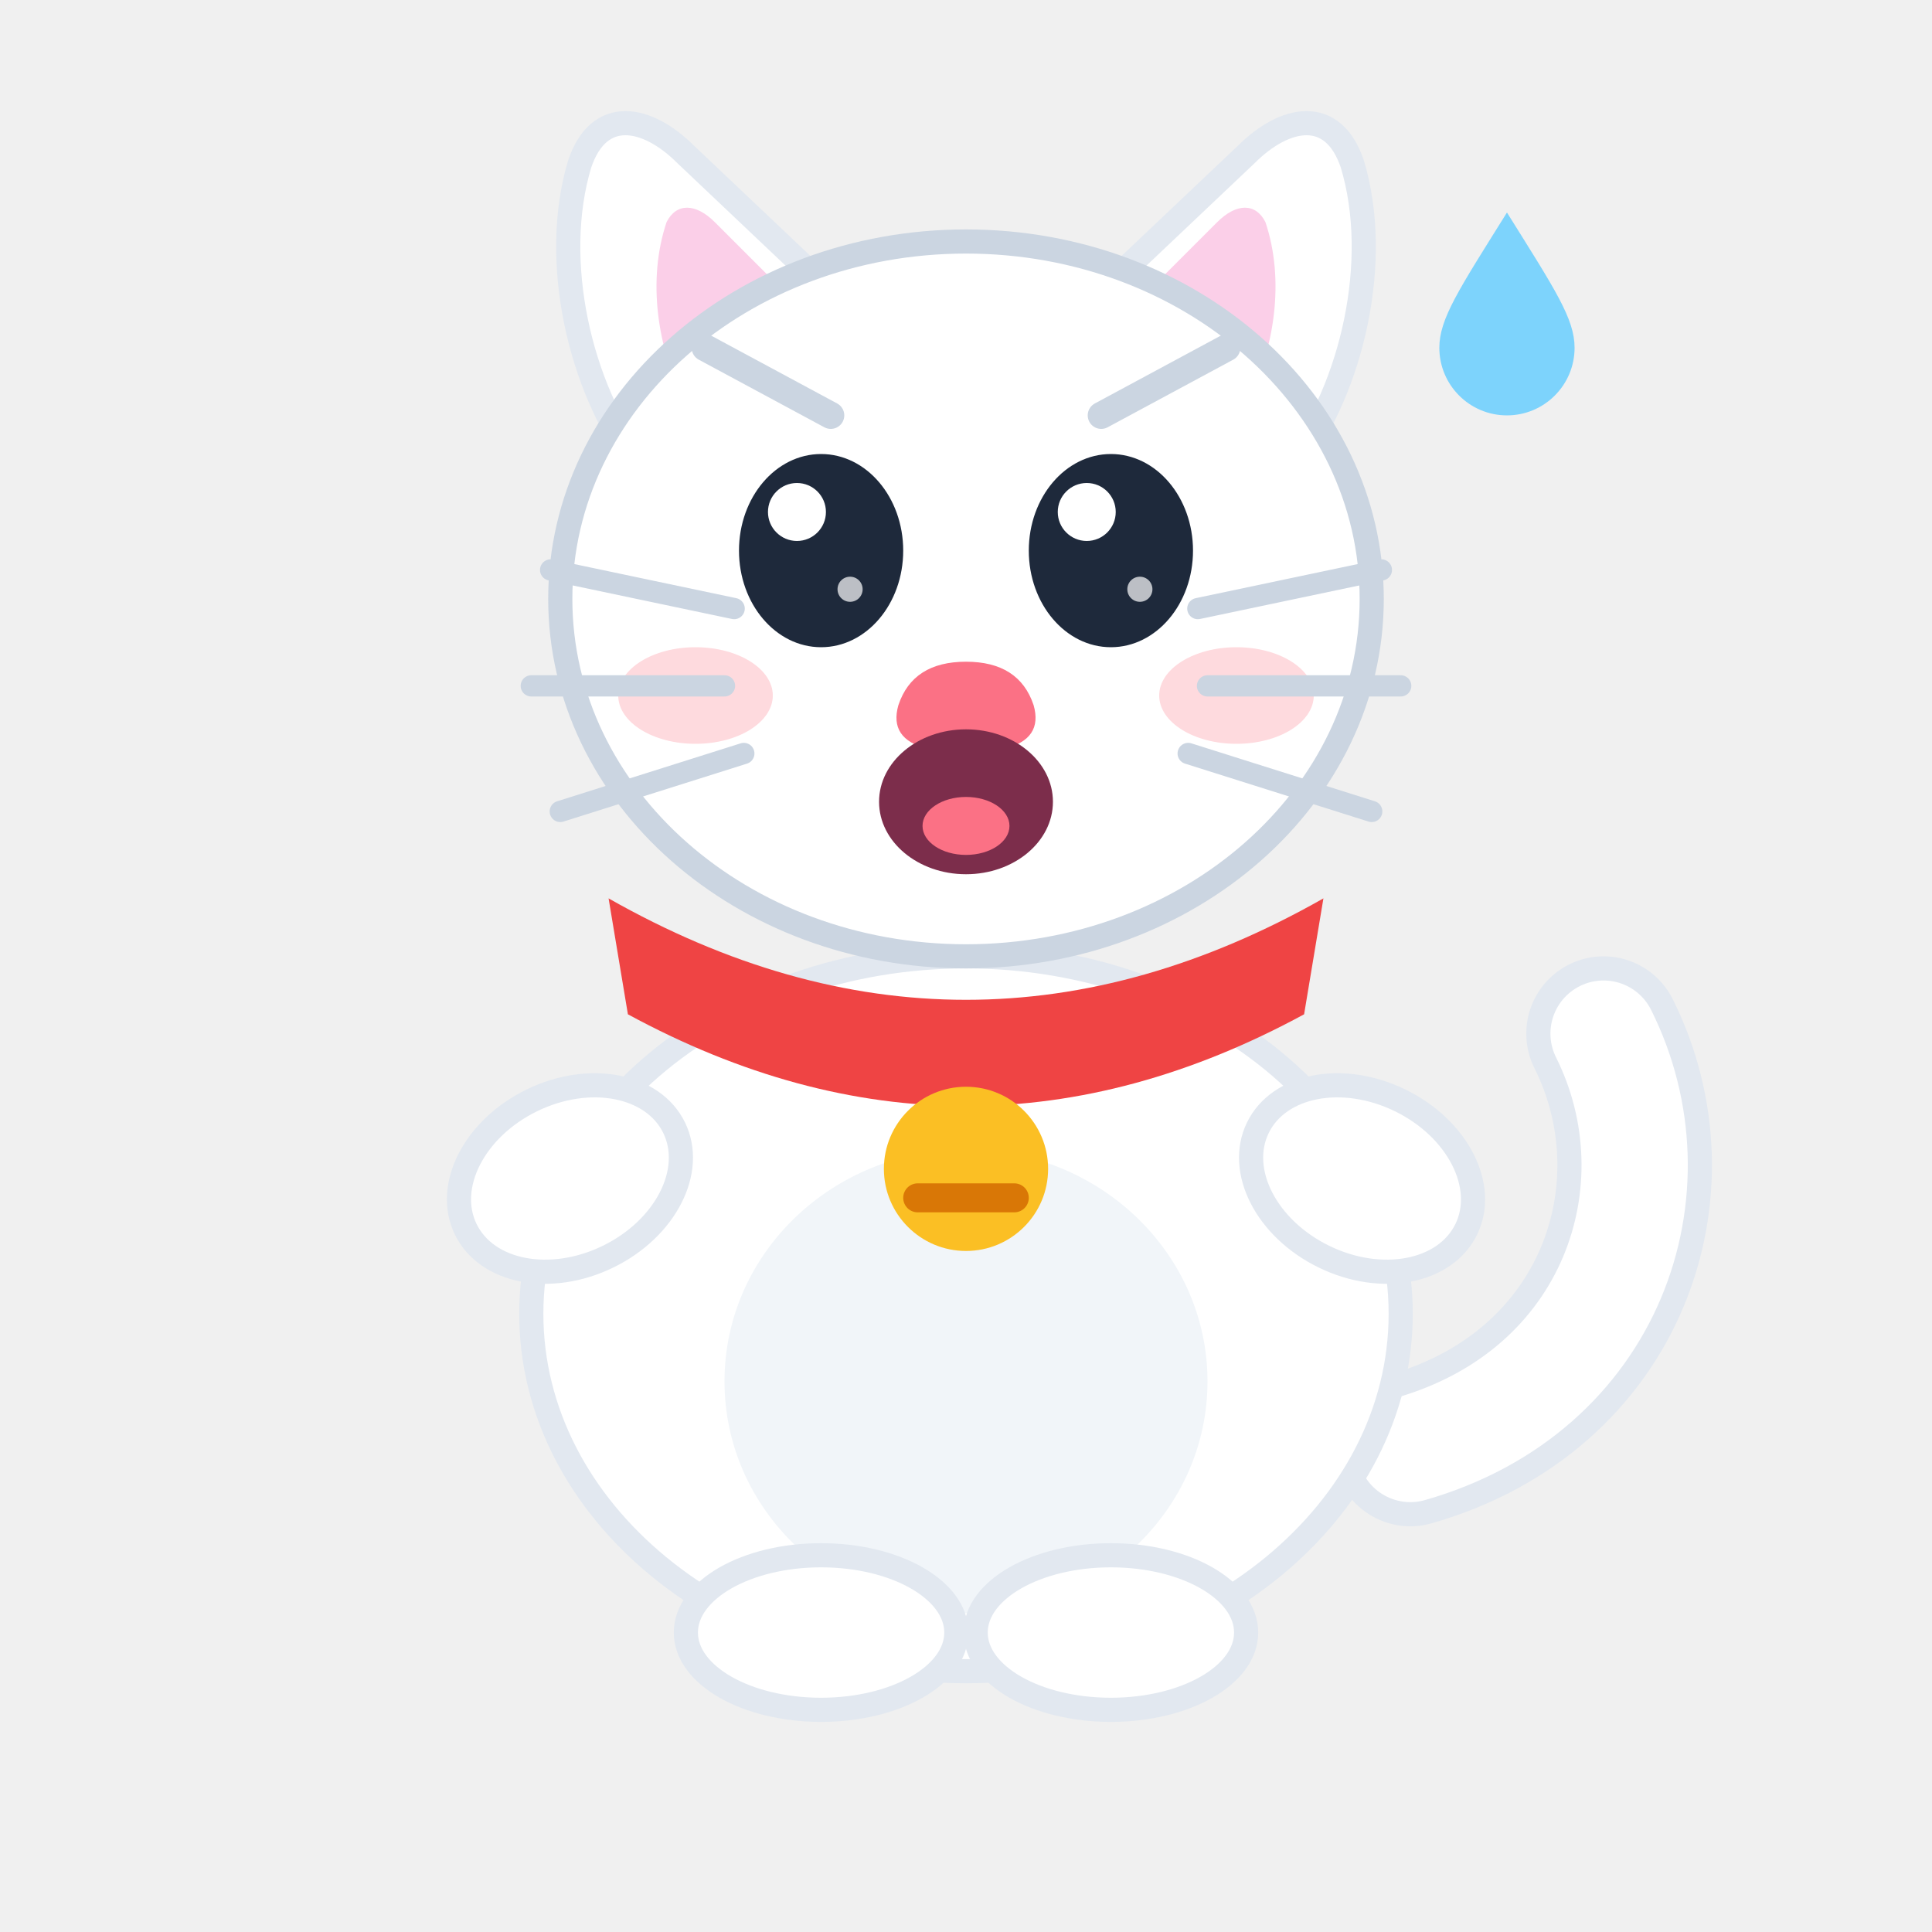
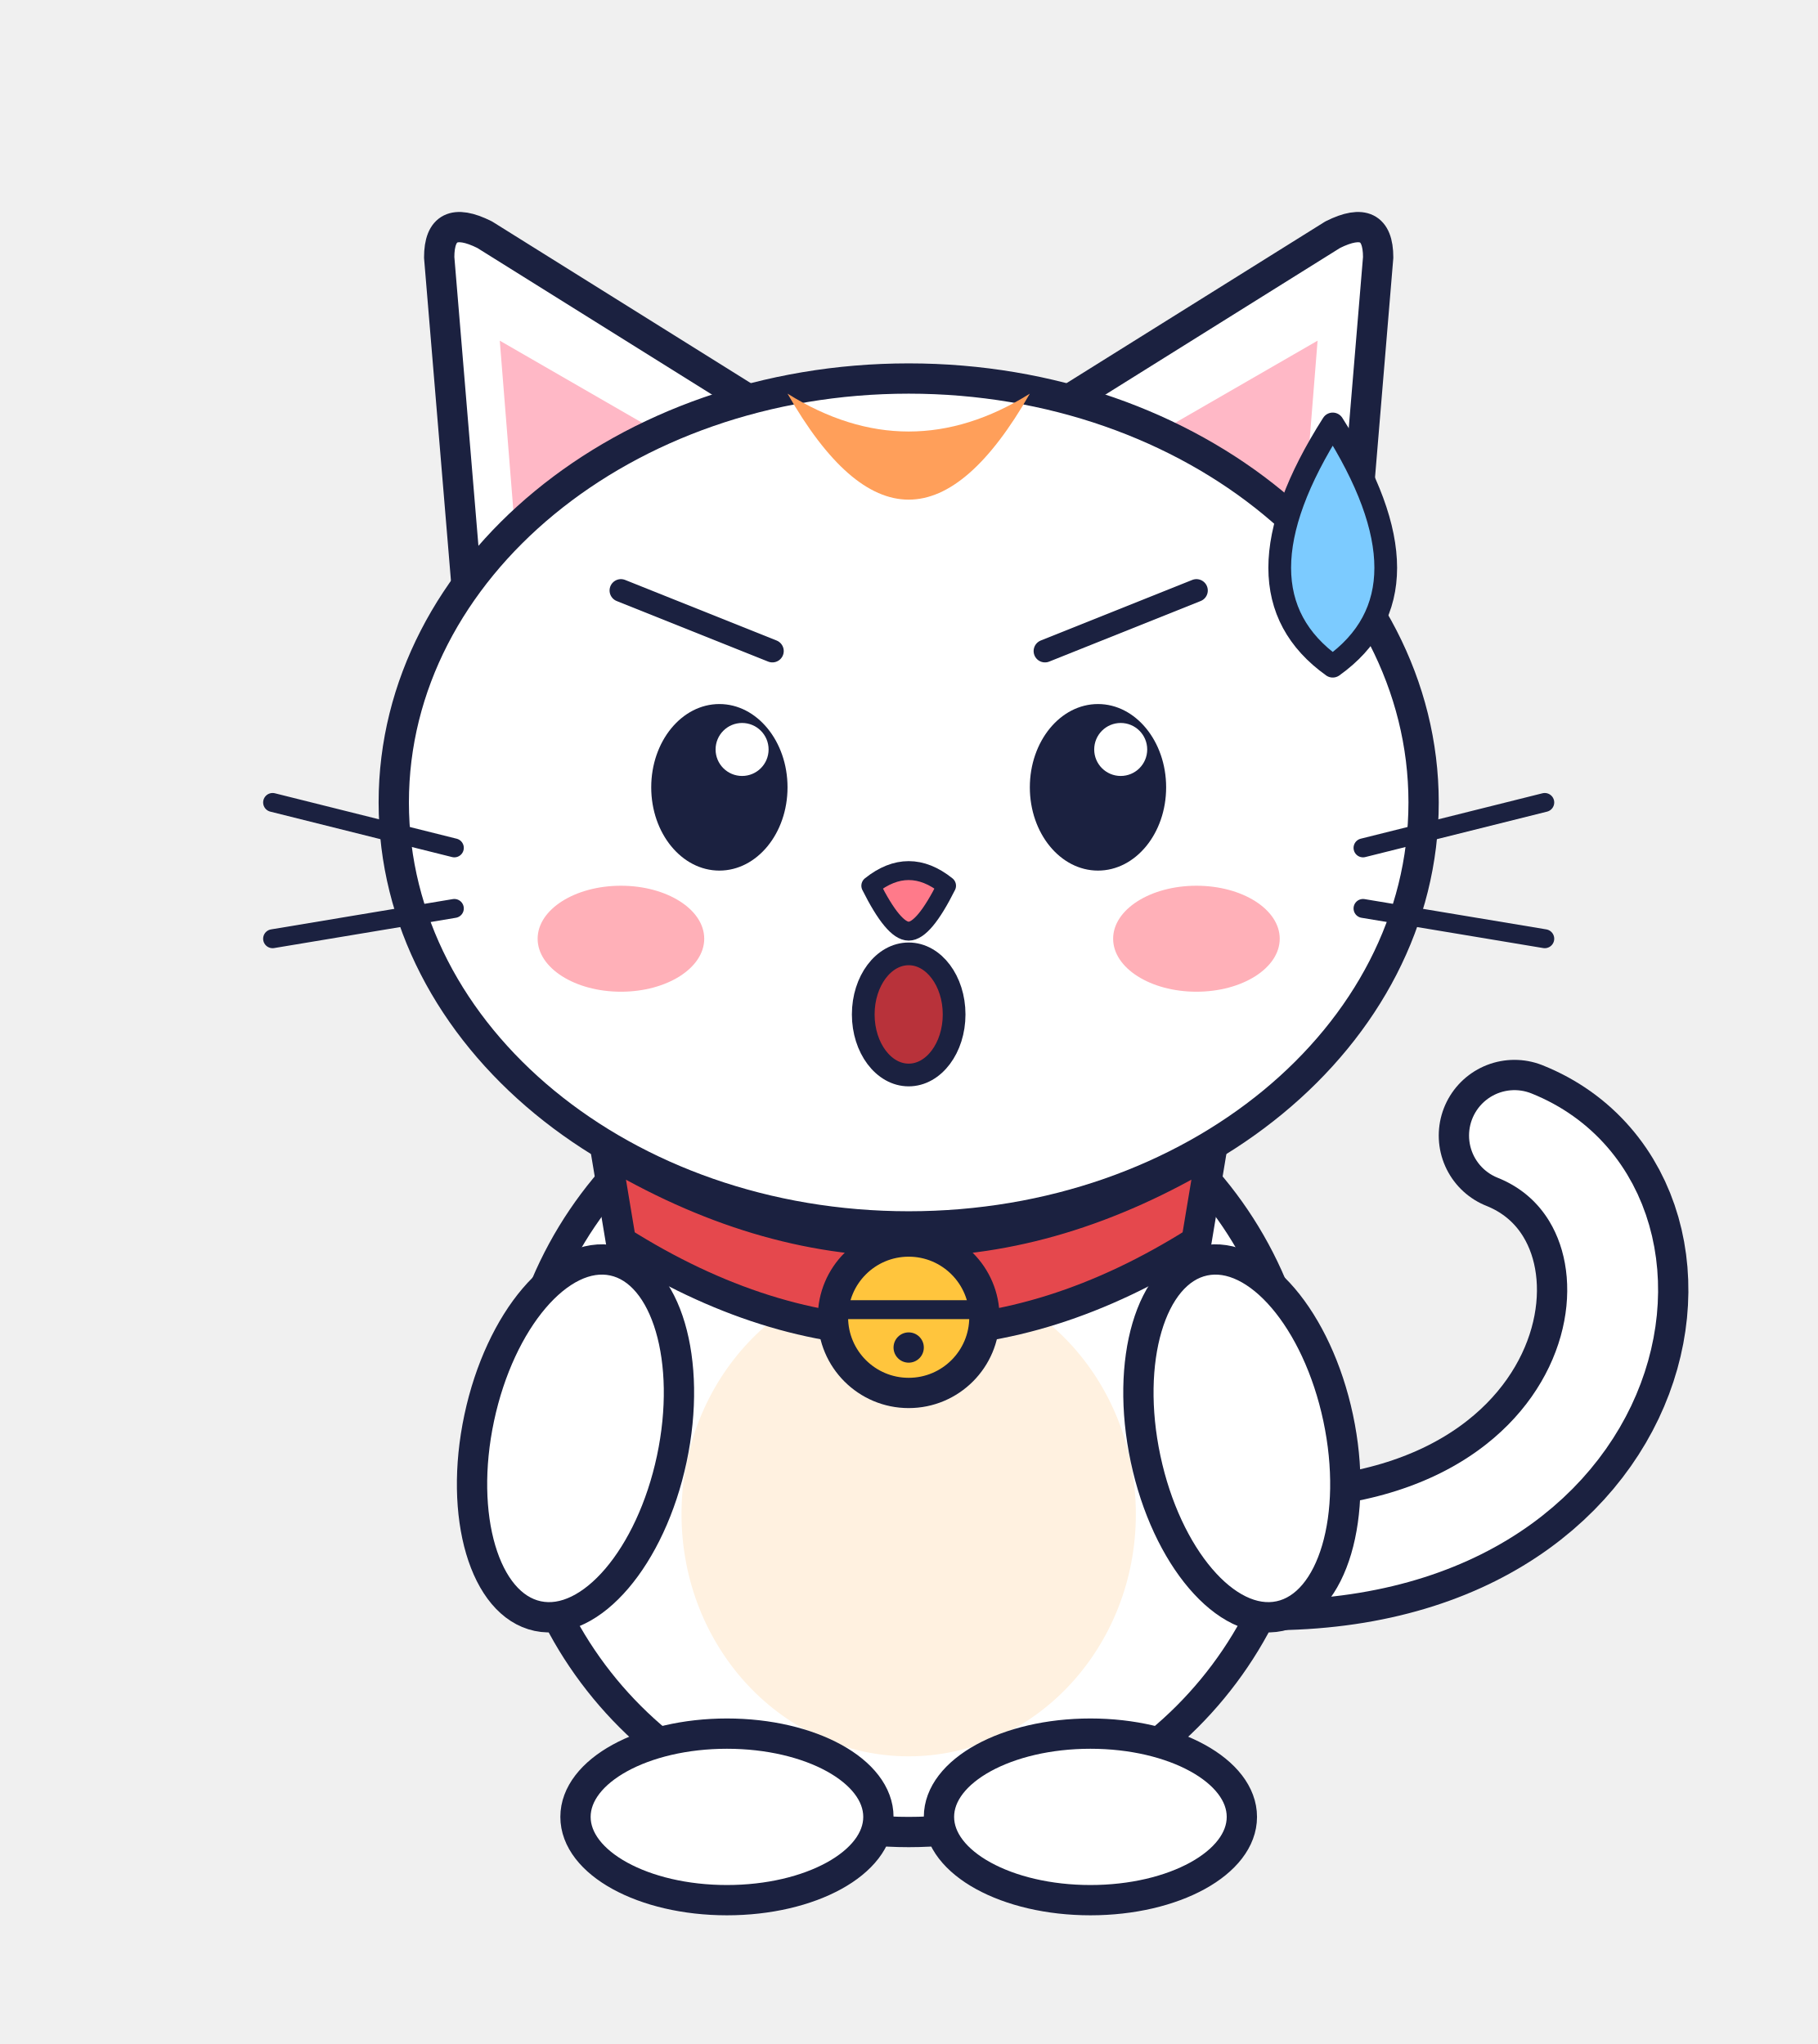
- <svg xmlns="http://www.w3.org/2000/svg" viewBox="0 0 200 200" width="200" height="200" fill="none">
-   <path d="M146 150c21-6 28-27 20-43" stroke="#e2e8f0" stroke-width="16" stroke-linecap="round" />
-   <path d="M146 150c21-6 28-27 20-43" stroke="#ffffff" stroke-width="11" stroke-linecap="round" />
-   <path d="M66 48C60 40 57 27 60 17c2-6 7-5 11-1l19 18z" fill="#ffffff" stroke="#e2e8f0" stroke-width="2.5" stroke-linejoin="round" />
-   <path d="M134 48c6-8 9-21 6-31-2-6-7-5-11-1l-19 18z" fill="#ffffff" stroke="#e2e8f0" stroke-width="2.5" stroke-linejoin="round" />
-   <path d="M71 42c-3-6-4-13-2-19 1-2 3-2 5 0l11 11z" fill="#fbcfe8" />
-   <path d="M129 42c3-6 4-13 2-19-1-2-3-2-5 0l-11 11z" fill="#fbcfe8" />
-   <ellipse cx="100" cy="136" rx="45" ry="37" fill="#ffffff" stroke="#e2e8f0" stroke-width="2.5" />
-   <ellipse cx="100" cy="143" rx="25" ry="24" fill="#f1f5f9" />
-   <ellipse cx="85" cy="169" rx="14" ry="8" fill="#ffffff" stroke="#e2e8f0" stroke-width="2.5" />
-   <ellipse cx="115" cy="169" rx="14" ry="8" fill="#ffffff" stroke="#e2e8f0" stroke-width="2.5" />
-   <ellipse cx="59" cy="122" rx="12" ry="9" fill="#ffffff" stroke="#e2e8f0" stroke-width="2.5" transform="rotate(-26 59 122)" />
-   <ellipse cx="141" cy="122" rx="12" ry="9" fill="#ffffff" stroke="#e2e8f0" stroke-width="2.5" transform="rotate(26 141 122)" />
-   <path d="M63 93q37 21 74 0l-2 12q-35 19-70 0z" fill="#ef4444" />
-   <circle cx="100" cy="121" r="8.5" fill="#fbbf24" />
-   <path d="M95 124h10" stroke="#d97706" stroke-width="3" stroke-linecap="round" />
-   <ellipse cx="100" cy="62" rx="42" ry="37" fill="#ffffff" stroke="#cbd5e1" stroke-width="2.5" />
-   <ellipse cx="72" cy="72" rx="8" ry="5" fill="#fecdd3" opacity=".75" />
-   <ellipse cx="128" cy="72" rx="8" ry="5" fill="#fecdd3" opacity=".75" />
-   <ellipse cx="85" cy="57" rx="8.5" ry="10" fill="#1e293b" />
-   <ellipse cx="115" cy="57" rx="8.5" ry="10" fill="#1e293b" />
-   <circle cx="82.5" cy="53" r="3" fill="#ffffff" />
-   <circle cx="112.5" cy="53" r="3" fill="#ffffff" />
-   <circle cx="88" cy="61" r="1.3" fill="#ffffff" opacity=".7" />
-   <circle cx="118" cy="61" r="1.3" fill="#ffffff" opacity=".7" />
-   <path d="M73 36l13 7M127 36l-13 7" stroke="#cbd5e1" stroke-width="2.8" stroke-linecap="round" />
-   <path d="M100 68.5q5.5 0 7 4.5 1 3.5-3 4.5h-8q-4-1-3-4.5 1.5-4.5 7-4.5z" fill="#fb7185" />
-   <ellipse cx="100" cy="83" rx="9" ry="7.5" fill="#7c2d4b" />
-   <ellipse cx="100" cy="85.5" rx="4.5" ry="3" fill="#fb7185" />
-   <path d="M76 63 57 59M75 71 55 71M77 78 58 84" stroke="#cbd5e1" stroke-width="2.2" stroke-linecap="round" />
-   <path d="M124 63 143 59M125 71 145 71M123 78 142 84" stroke="#cbd5e1" stroke-width="2.2" stroke-linecap="round" />
-   <path d="M156 22c5 8 7 11 7 14a7 7 0 0 1-14 0c0-3 2-6 7-14z" fill="#7dd3fc" />
+ <svg xmlns="http://www.w3.org/2000/svg" viewBox="0 0 240 270" width="480" height="540" role="img" aria-label="Neko bối rối khi trả lời sai">
+   <g stroke="#1B2140" stroke-width="4" stroke-linejoin="round" stroke-linecap="round">
+     <path d="M160 205 C215 210 225 160 200 150" fill="none" stroke-width="20" />
+     <path d="M160 205 C215 210 225 160 200 150" fill="none" stroke="#FFFFFF" stroke-width="12" />
+     <path d="M62 82 L58 34 Q58 28 64 31 L104 56 Z" fill="#FFFFFF" />
+     <path d="M178 82 L182 34 Q182 28 176 31 L136 56 Z" fill="#FFFFFF" />
+     <path d="M68 70 L66 45 L92 60 Z" fill="#FFB8C6" stroke="none" />
+     <path d="M172 70 L174 45 L148 60 Z" fill="#FFB8C6" stroke="none" />
+     <ellipse cx="120" cy="190" rx="52" ry="52" fill="#FFFFFF" />
+     <ellipse cx="120" cy="200" rx="30" ry="32" fill="#FFF1E0" stroke="none" />
+     <ellipse cx="96" cy="240" rx="20" ry="11" fill="#FFFFFF" />
+     <ellipse cx="144" cy="240" rx="20" ry="11" fill="#FFFFFF" />
+     <ellipse cx="76" cy="190" rx="13" ry="24" fill="#FFFFFF" transform="rotate(12 76 190)" />
+   </g>
+   <ellipse cx="164" cy="190" rx="13" ry="24" fill="#FFFFFF" stroke="#1B2140" stroke-width="4" transform="rotate(-12 164 190)" />
+   <g stroke="#1B2140" stroke-width="4" stroke-linejoin="round" stroke-linecap="round">
+     <ellipse cx="120" cy="106" rx="68" ry="56" fill="#FFFFFF" />
+     <path d="M104 52 Q120 62 136 52 Q128 66 120 66 Q112 66 104 52Z" fill="#FF9F5A" stroke="none" />
+     <path d="M80 152 Q120 176 160 152 L158 164 Q120 188 82 164 Z" fill="#E5484D" />
+     <circle cx="120" cy="174" r="10" fill="#FFC53D" />
+     <path d="M111 173 H129" stroke-width="2.5" />
+     <circle cx="120" cy="178" r="2" fill="#1B2140" stroke="none" />
+     <g stroke-width="2.5" fill="none">
+       <path d="M60 112 L36 106" />
+       <path d="M60 120 L36 124" />
+       <path d="M180 112 L204 106" />
+       <path d="M180 120 L204 124" />
+     </g>
+     <ellipse cx="82" cy="124" rx="11" ry="7" fill="#FFB0B8" stroke="none" />
+     <ellipse cx="158" cy="124" rx="11" ry="7" fill="#FFB0B8" stroke="none" />
+     <path d="M115 117 Q120 113 125 117 Q122 123 120 123 Q118 123 115 117Z" fill="#FF7A8A" stroke-width="2.5" />
+   </g>
+   <g stroke="#1B2140" stroke-width="3" stroke-linecap="round" fill="none">
+     <path d="M82 78 L102 86" />
+     <path d="M158 78 L138 86" />
+   </g>
+   <g fill="#1B2140">
+     <ellipse cx="95" cy="104" rx="9" ry="11" />
+     <ellipse cx="145" cy="104" rx="9" ry="11" />
+   </g>
+   <g fill="#FFFFFF">
+     <circle cx="98" cy="99" r="3.5" />
+     <circle cx="148" cy="99" r="3.5" />
+   </g>
+   <ellipse cx="120" cy="134" rx="6" ry="8" fill="#B8323A" stroke="#1B2140" stroke-width="3" />
+   <path d="M176 56 Q190 78 176 88 Q162 78 176 56Z" fill="#7CCBFF" stroke="#1B2140" stroke-width="3" stroke-linejoin="round" />
</svg>
